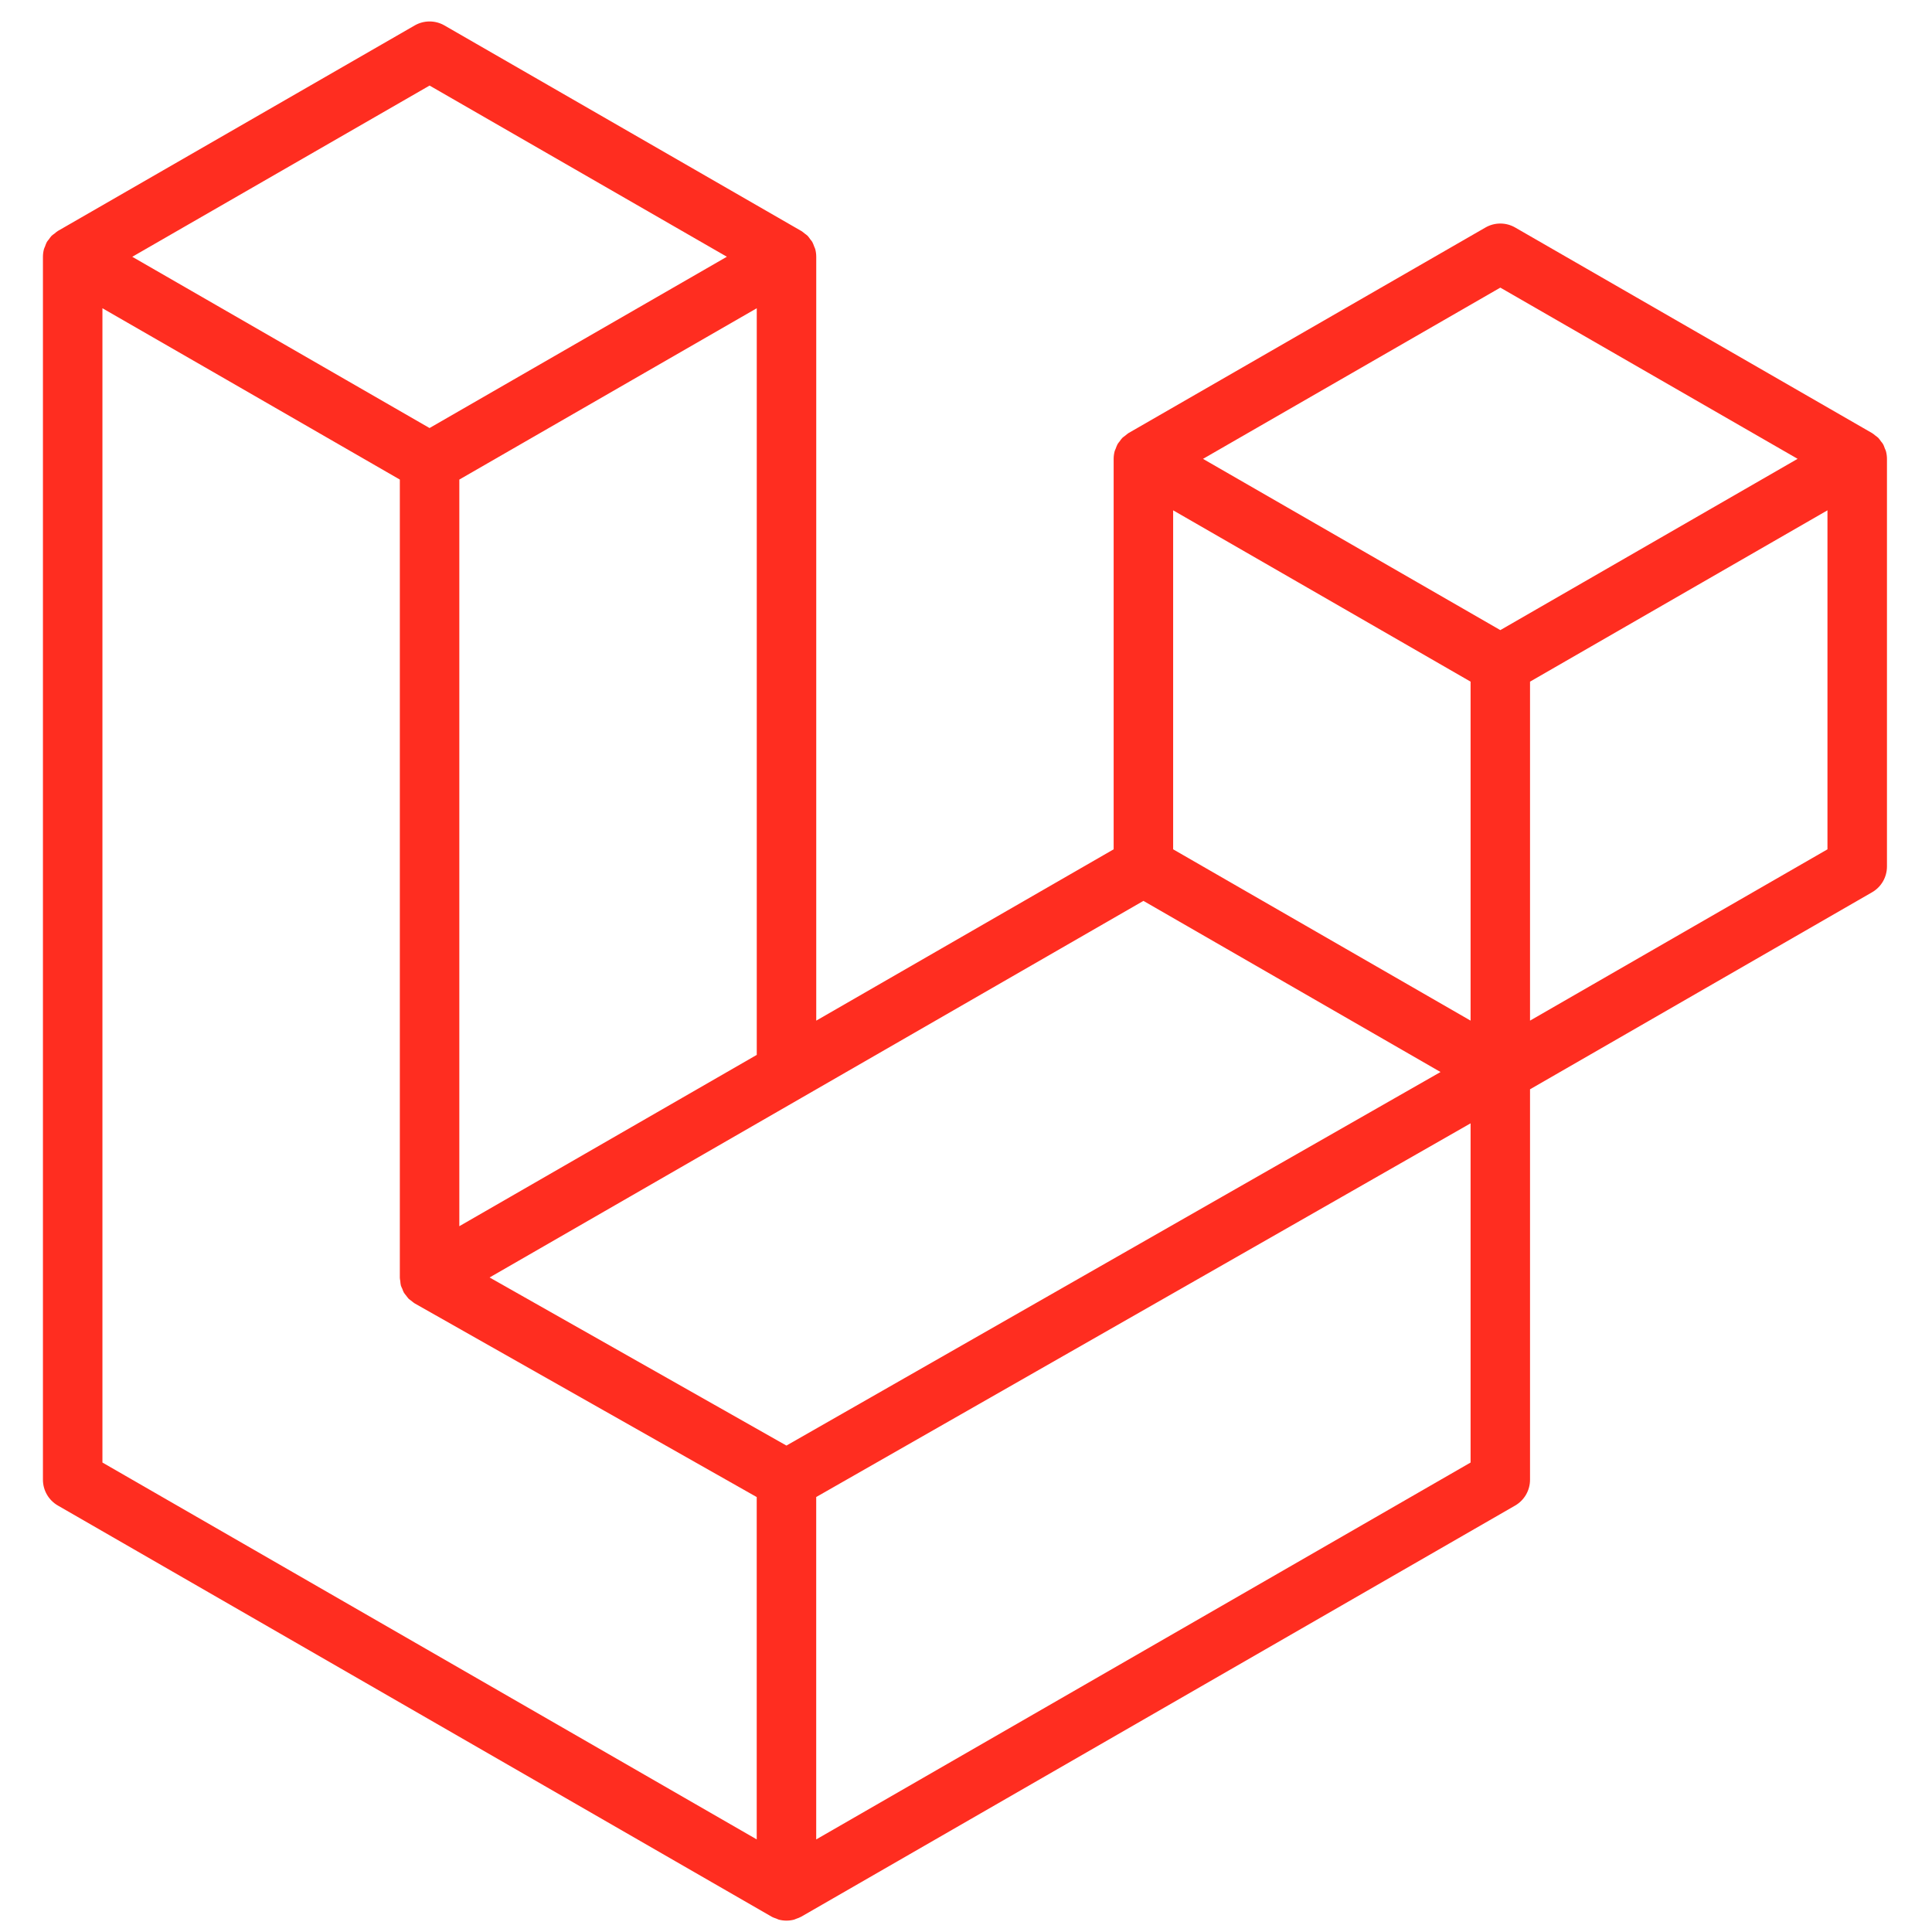
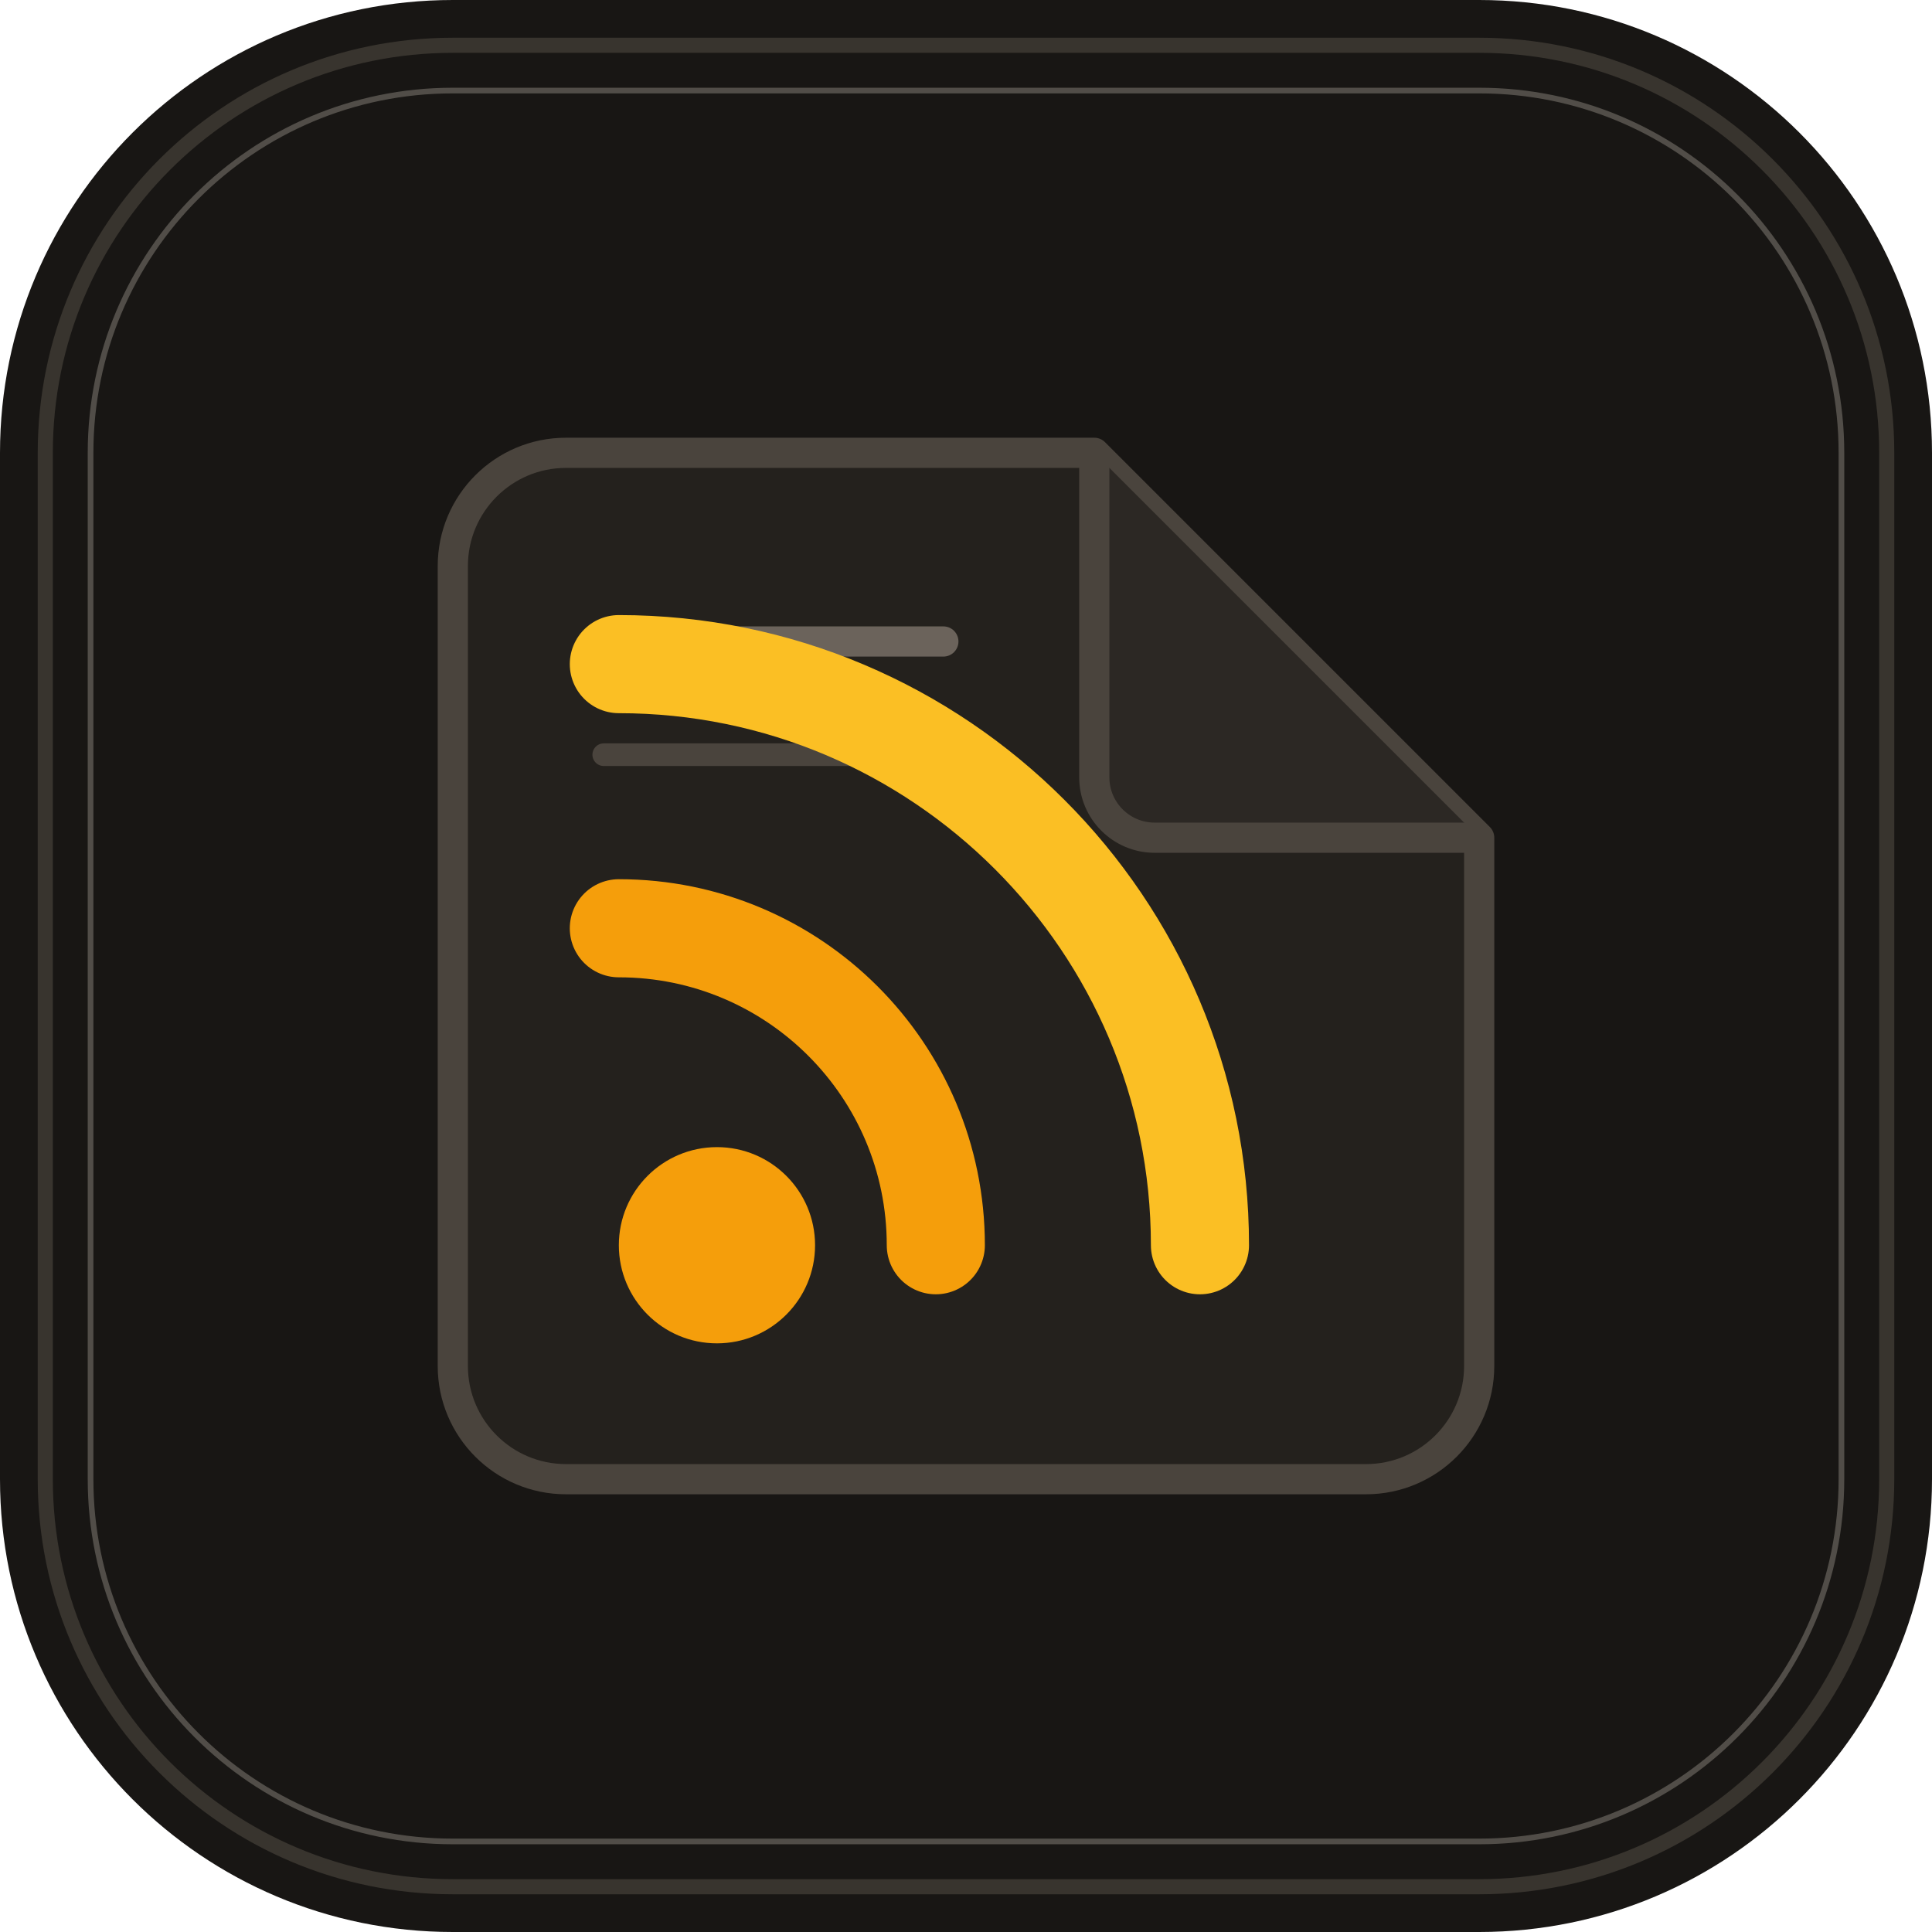
- <svg xmlns="http://www.w3.org/2000/svg" width="166" height="166" viewBox="0 0 166 166" fill="none">
-   <path fill-rule="evenodd" clip-rule="evenodd" d="M162.041 38.759C162.099 38.977 162.129 39.201 162.13 39.426V74.452C162.13 74.902 162.011 75.344 161.786 75.733C161.561 76.122 161.237 76.444 160.847 76.668L131.462 93.594V127.141C131.462 128.054 130.977 128.897 130.186 129.357L68.847 164.683C68.707 164.763 68.554 164.814 68.401 164.868C68.343 164.887 68.289 164.922 68.228 164.938C67.8 165.051 67.349 165.051 66.92 164.938C66.85 164.919 66.786 164.881 66.719 164.855C66.579 164.804 66.432 164.76 66.298 164.683L4.972 129.357C4.583 129.133 4.259 128.81 4.034 128.421C3.808 128.032 3.69 127.591 3.689 127.141L3.689 22.063C3.689 21.834 3.721 21.61 3.779 21.393C3.798 21.32 3.843 21.253 3.868 21.179C3.916 21.045 3.961 20.908 4.031 20.783C4.079 20.7 4.149 20.633 4.206 20.557C4.28 20.454 4.347 20.349 4.433 20.26C4.506 20.186 4.602 20.132 4.685 20.068C4.778 19.992 4.861 19.909 4.966 19.848L35.633 2.185C36.022 1.961 36.462 1.844 36.91 1.844C37.358 1.844 37.798 1.961 38.186 2.185L68.851 19.848H68.857C68.959 19.912 69.045 19.992 69.138 20.065C69.221 20.129 69.313 20.186 69.387 20.257C69.476 20.349 69.54 20.454 69.616 20.557C69.671 20.633 69.744 20.7 69.789 20.783C69.862 20.911 69.904 21.045 69.955 21.179C69.98 21.253 70.025 21.32 70.044 21.396C70.103 21.614 70.133 21.838 70.133 22.063V87.694L95.686 72.974V39.423C95.686 39.2 95.718 38.973 95.775 38.759C95.798 38.683 95.839 38.615 95.865 38.542C95.916 38.408 95.96 38.271 96.031 38.146C96.079 38.063 96.149 37.996 96.203 37.92C96.279 37.818 96.343 37.712 96.433 37.623C96.506 37.549 96.599 37.495 96.681 37.431C96.777 37.355 96.86 37.272 96.962 37.211L127.633 19.548C128.021 19.324 128.461 19.206 128.91 19.206C129.358 19.206 129.798 19.324 130.186 19.548L160.85 37.211C160.959 37.275 161.042 37.355 161.137 37.428C161.217 37.492 161.31 37.549 161.383 37.62C161.473 37.712 161.536 37.818 161.613 37.92C161.67 37.996 161.741 38.063 161.785 38.146C161.859 38.271 161.9 38.408 161.951 38.542C161.98 38.615 162.021 38.683 162.041 38.759ZM157.018 72.974V43.848L146.287 50.028L131.462 58.568V87.694L157.021 72.974H157.018ZM126.354 125.663V96.518L111.771 104.85L70.13 128.626V158.046L126.354 125.663ZM8.801 26.485V125.663L65.018 158.043V128.629L35.649 112L35.64 111.994L35.627 111.988C35.528 111.93 35.445 111.847 35.353 111.777C35.273 111.713 35.18 111.662 35.11 111.592L35.104 111.582C35.021 111.502 34.963 111.403 34.893 111.314C34.829 111.228 34.753 111.154 34.702 111.065L34.699 111.055C34.641 110.96 34.606 110.845 34.565 110.736C34.523 110.64 34.469 110.551 34.443 110.449C34.411 110.328 34.405 110.197 34.392 110.072C34.379 109.976 34.354 109.881 34.354 109.785V109.778V41.205L19.532 32.662L8.801 26.485ZM36.913 7.35L11.364 22.063L36.907 36.777L62.453 22.06L36.907 7.35H36.913ZM50.2 99.174L65.022 90.637V26.485L54.291 32.665L39.466 41.205V105.357L50.2 99.174ZM128.91 24.713L103.363 39.426L128.91 54.14L154.453 39.423L128.91 24.713ZM126.354 58.568L111.529 50.028L100.798 43.848V72.974L115.619 81.511L126.354 87.694V58.568ZM67.571 124.205L105.042 102.803L123.772 92.109L98.245 77.405L68.854 94.334L42.066 109.762L67.571 124.205Z" fill="#FF2D20" />
+ <svg xmlns="http://www.w3.org/2000/svg" width="512" height="512" viewBox="0 0 512 512" fill="none">
+   <rect width="512" height="512" rx="120" fill="#181614" />
+   <rect x="12" y="12" width="488" height="488" rx="108" stroke="#38342E" stroke-width="4" />
+   <rect x="24" y="24" width="464" height="464" rx="96" stroke="#D5CEC2" stroke-width="1.5" stroke-opacity="0.3" />
+   <path d="M290 120H150C133.431 120 120 133.431 120 150V362C120 378.569 133.431 392 150 392H362C378.569 392 392 378.569 392 362V222L290 120Z" fill="#24211D" stroke="#4A443D" stroke-width="8" stroke-linejoin="round" />
+   <path d="M290 120V206C290 214.837 297.163 222 306 222H392" fill="#2C2824" stroke="#4A443D" stroke-width="8" stroke-linejoin="round" />
+   <line x1="160" y1="170" x2="250" y2="170" stroke="#6B635B" stroke-width="8" stroke-linecap="round" />
+   <line x1="160" y1="200" x2="240" y2="200" stroke="#4A443D" stroke-width="6" stroke-linecap="round" />
+   <circle cx="190" cy="330" r="26" fill="#F59E0B" />
+   <path d="M164 246C210.392 246 248 283.608 248 330" stroke="#F59E0B" stroke-width="26" stroke-linecap="round" />
+   <path d="M164 176C248.96 176 318 245.04 318 330" stroke="#FBBF24" stroke-width="26" stroke-linecap="round" />
</svg>
